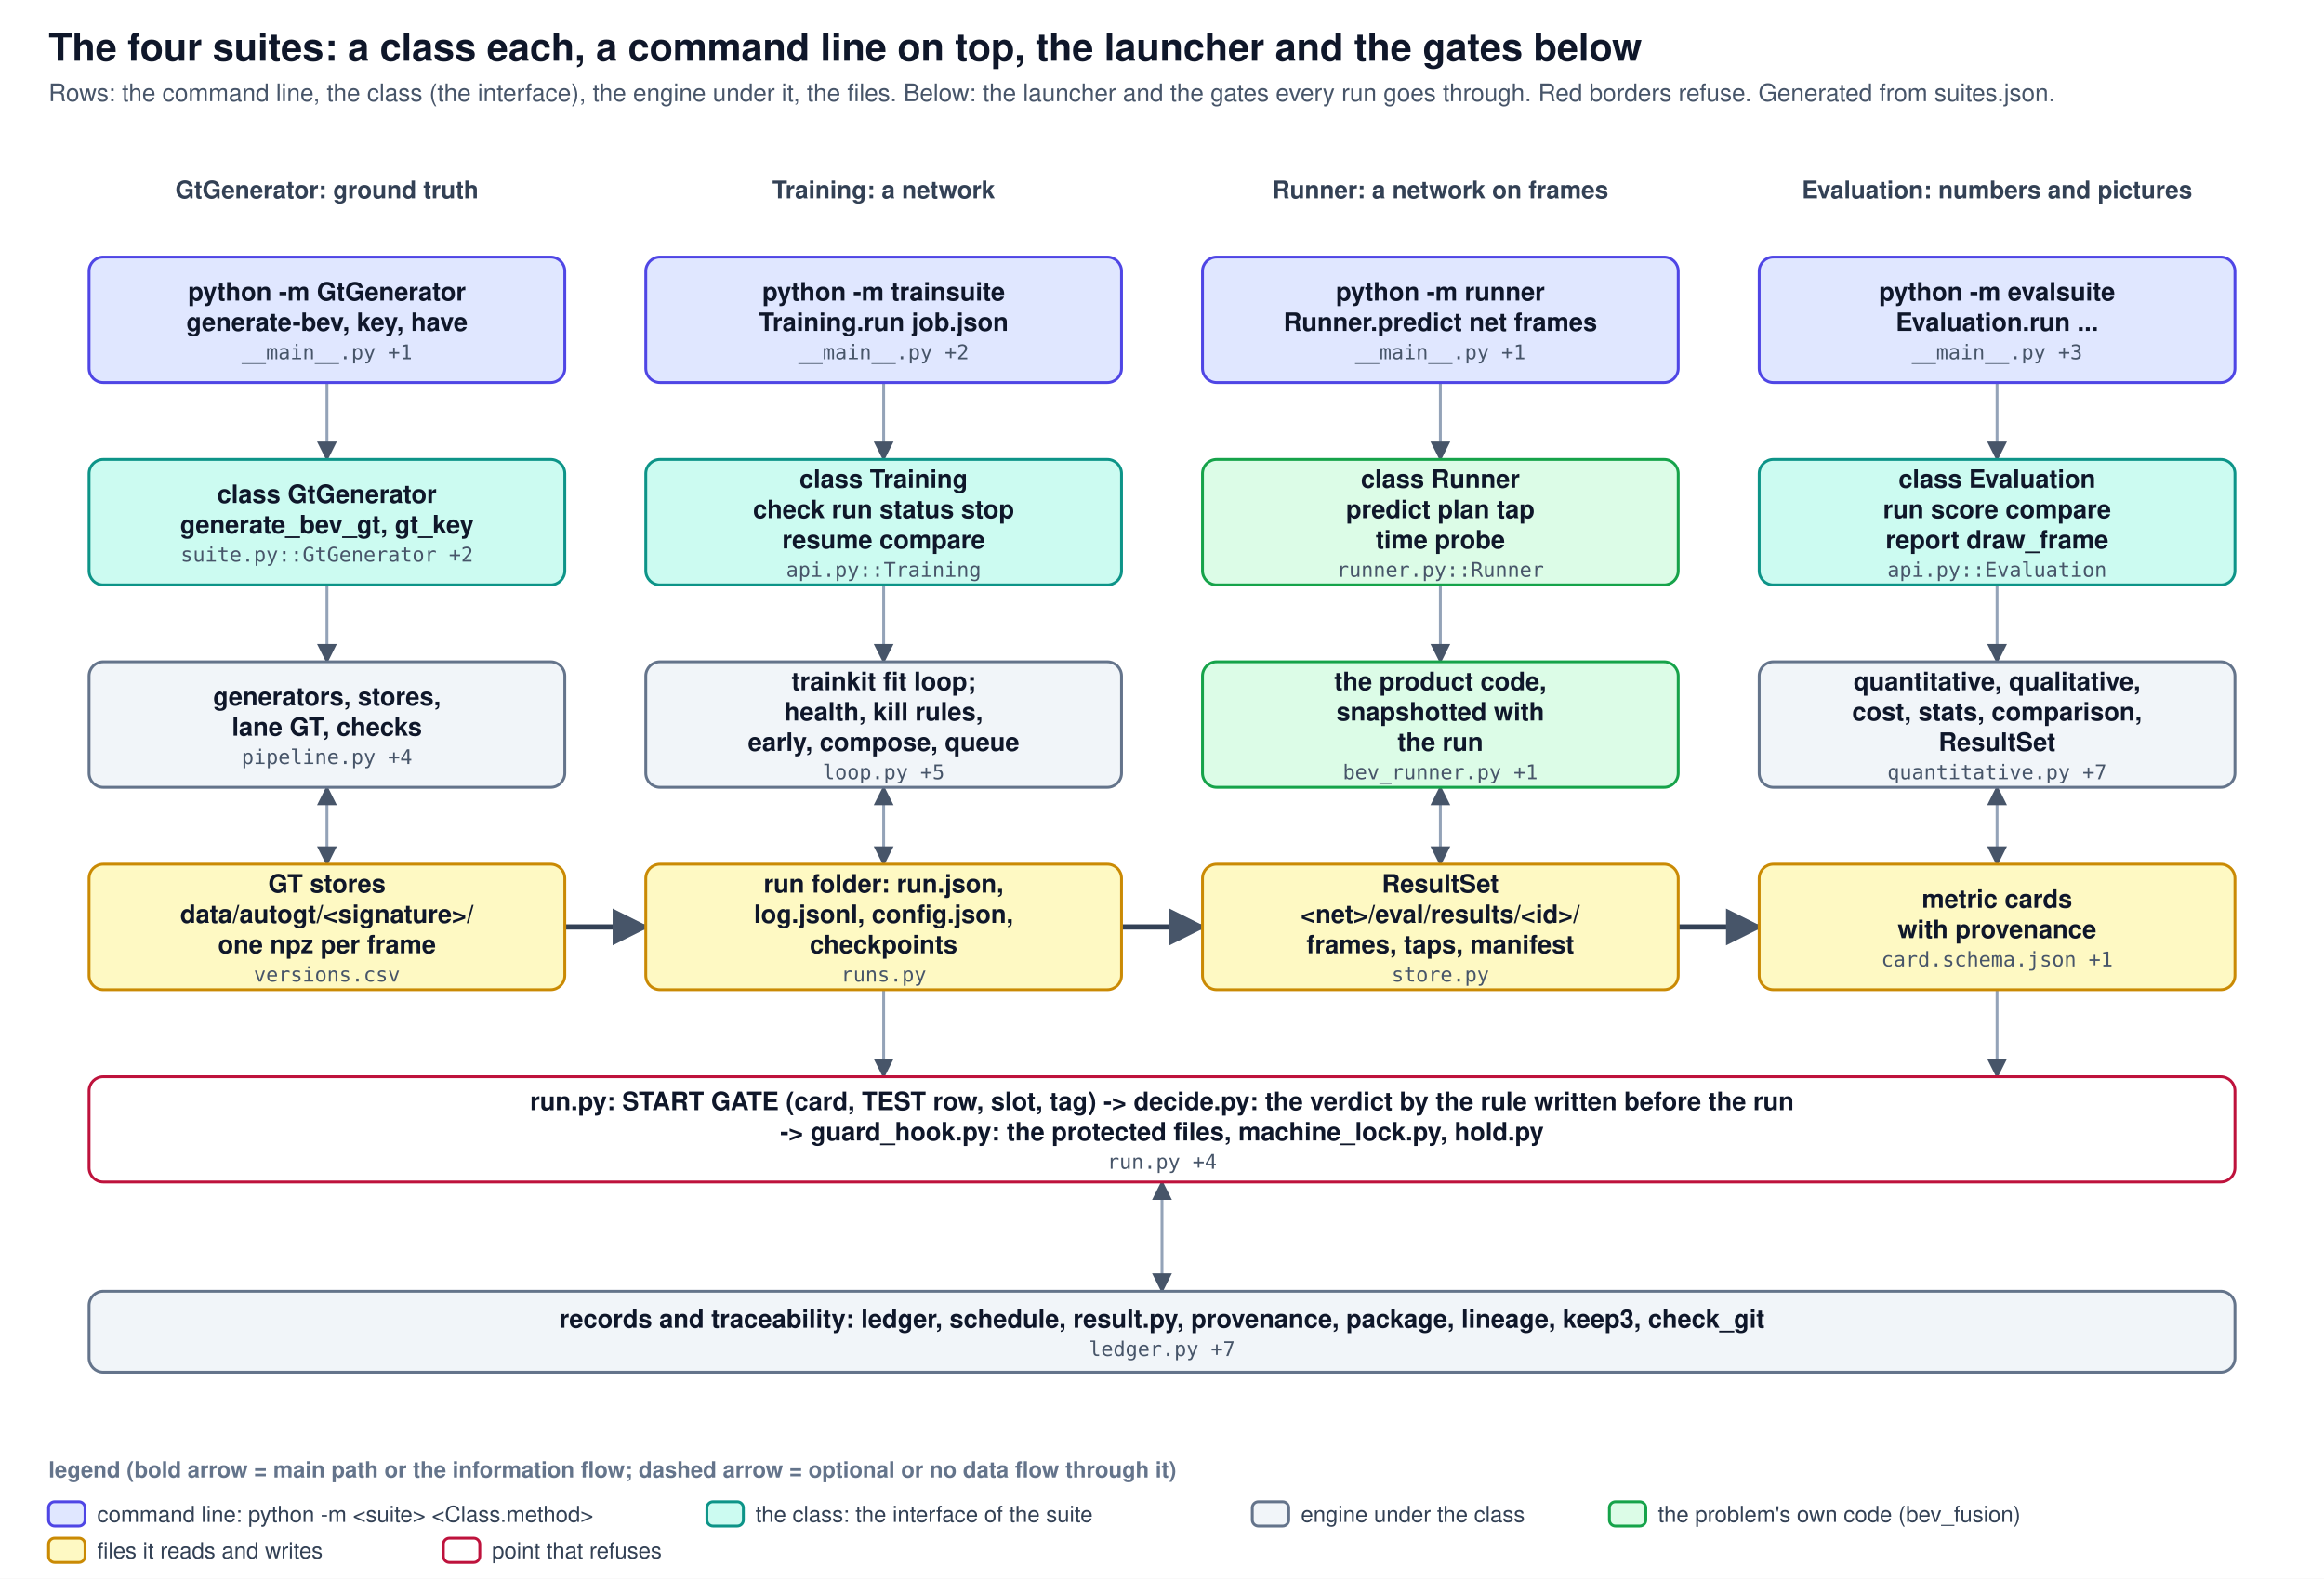
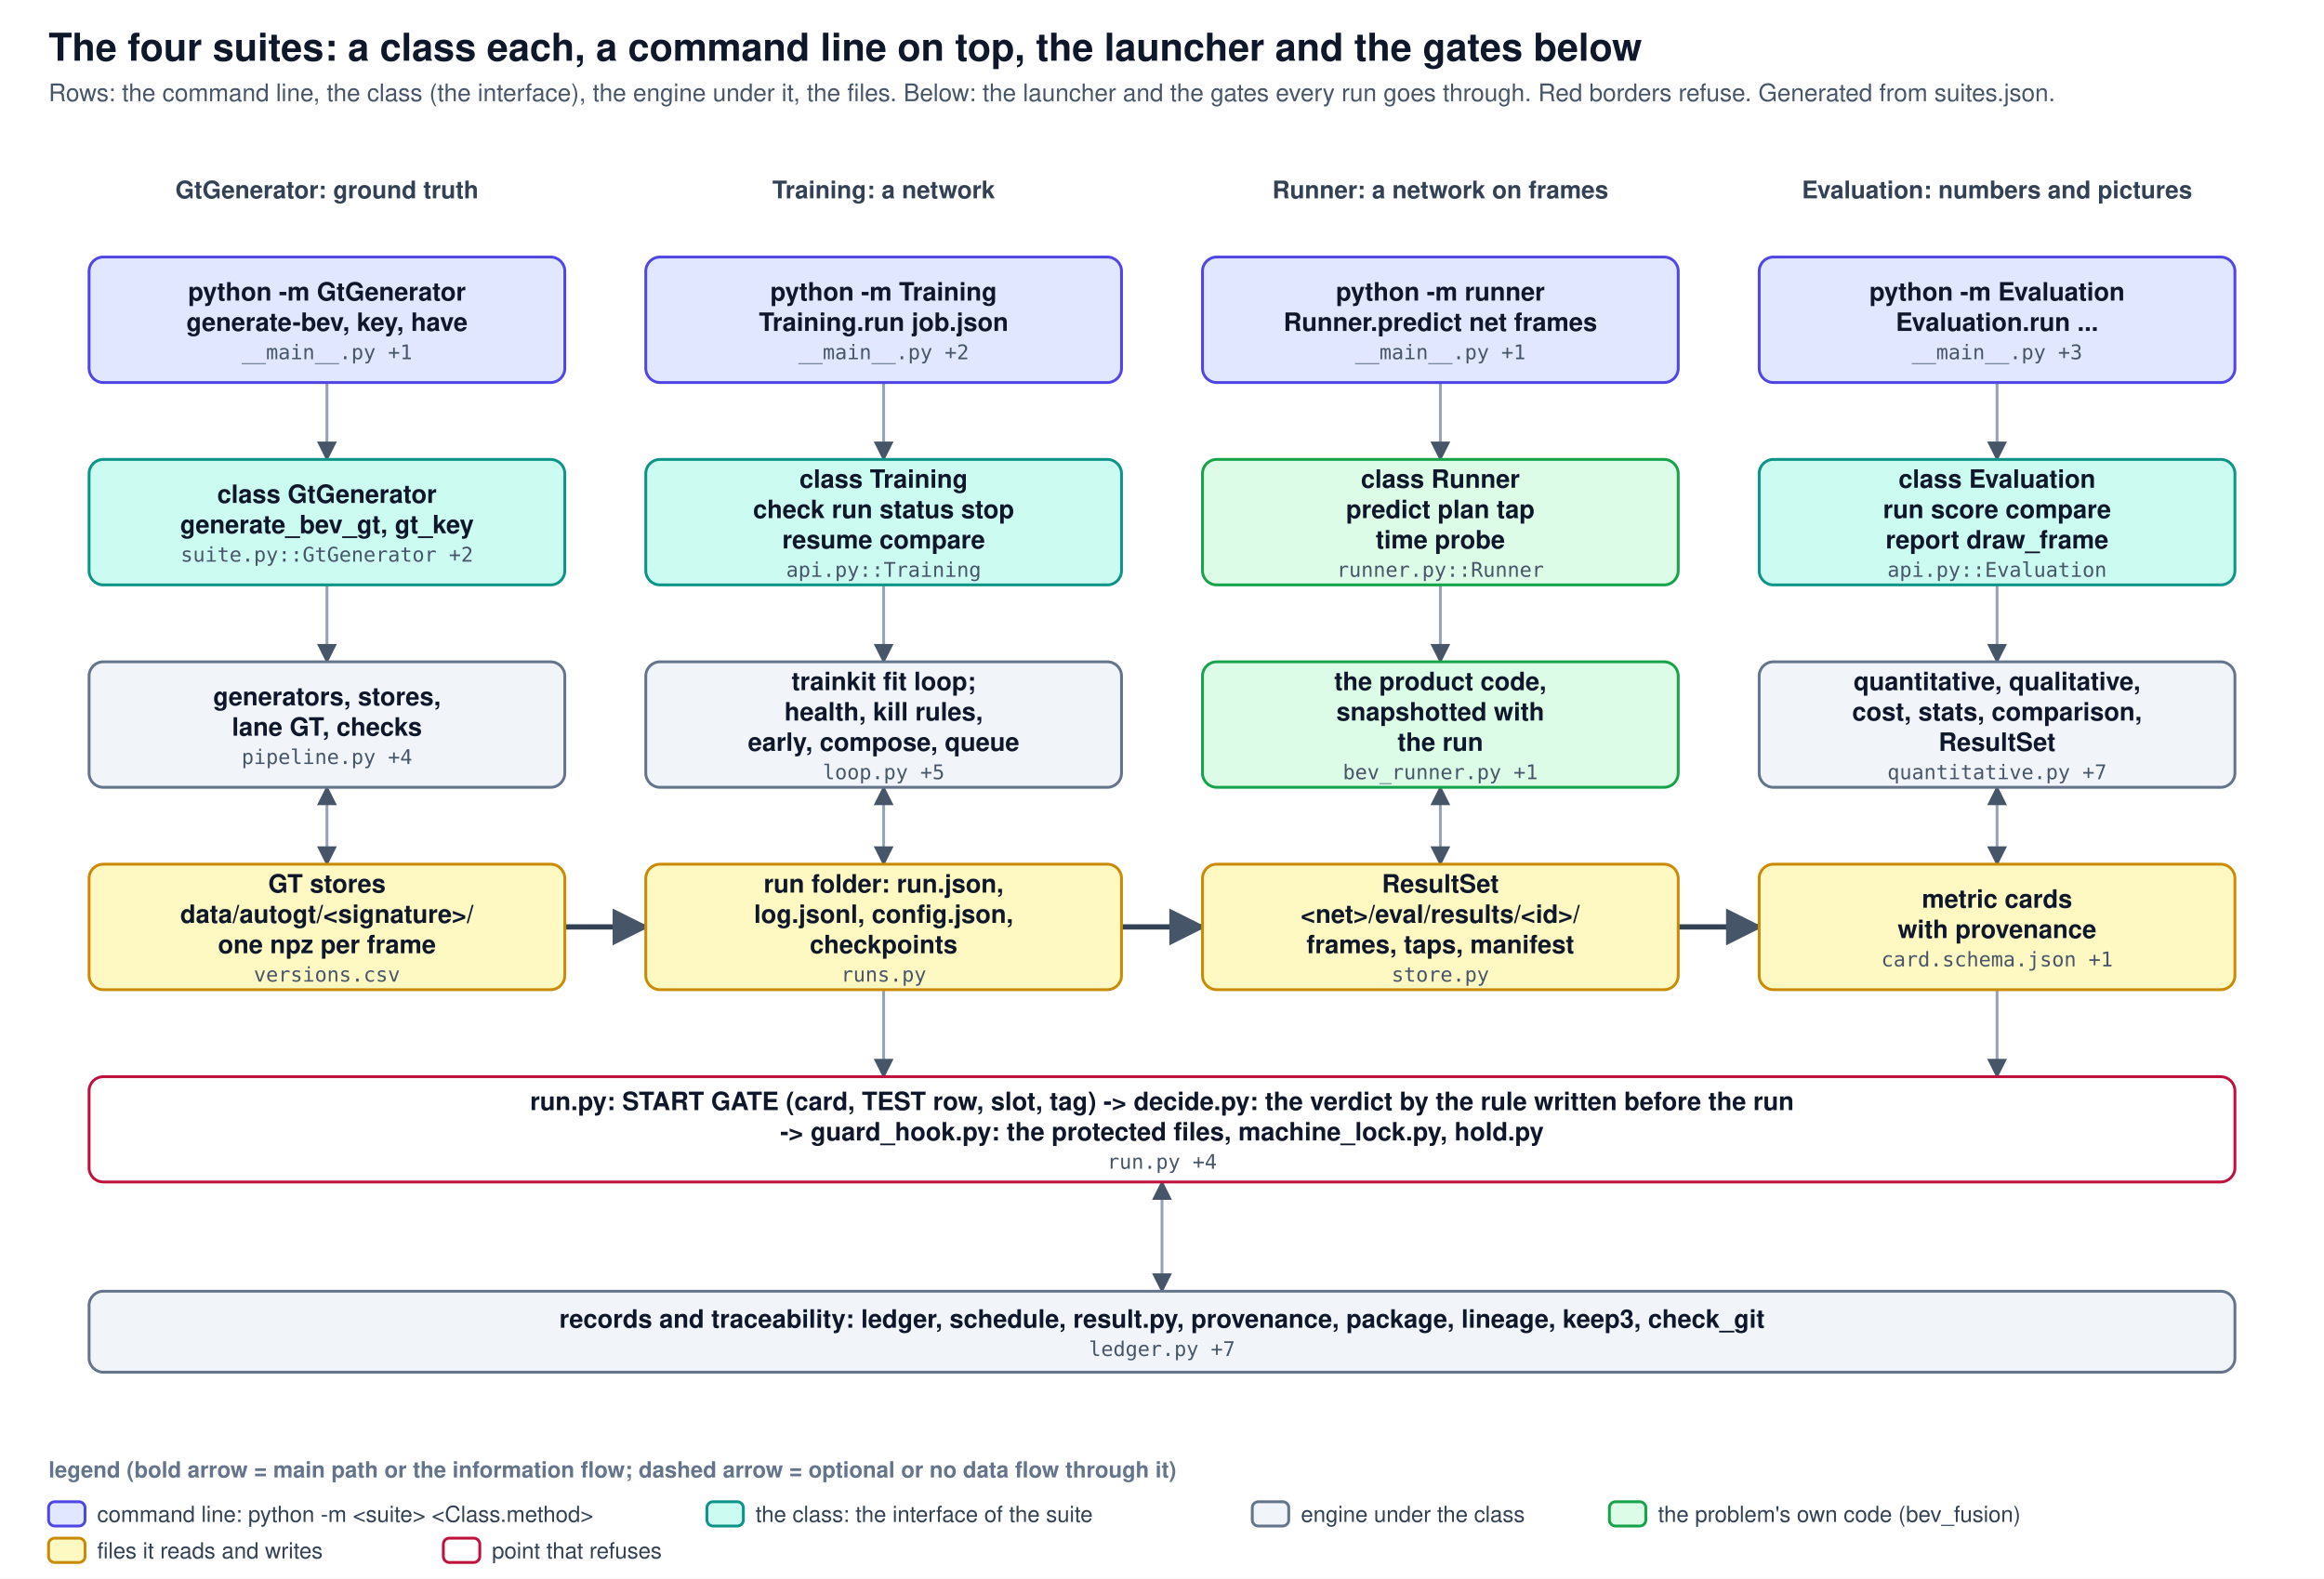
<svg xmlns="http://www.w3.org/2000/svg" viewBox="0 0 1148 780" width="1148" height="780" font-family="Segoe UI, Helvetica, Arial, sans-serif">
  <defs>
    <marker id="ah" viewBox="0 0 10 10" refX="9" refY="5" markerWidth="7" markerHeight="7" orient="auto-start-reverse">
      <path d="M0,0 L10,5 L0,10 z" fill="#475569" />
    </marker>
  </defs>
  <rect width="1148" height="780" fill="#ffffff" />
  <text x="24" y="30" font-size="19" font-weight="700" fill="#0f172a">The four suites: a class each, a command line on top, the launcher and the gates below</text>
  <text x="24" y="50" font-size="12" fill="#475569">Rows: the command line, the class (the interface), the engine under it, the files. Below: the launcher and the gates every run goes through. Red borders refuse. Generated from suites.json.</text>
  <text x="161.5" y="98" font-size="12" font-weight="700" text-anchor="middle" fill="#334155">GtGenerator: ground truth</text>
  <text x="436.5" y="98" font-size="12" font-weight="700" text-anchor="middle" fill="#334155">Training: a network</text>
  <text x="711.5" y="98" font-size="12" font-weight="700" text-anchor="middle" fill="#334155">Runner: a network on frames</text>
  <text x="986.5" y="98" font-size="12" font-weight="700" text-anchor="middle" fill="#334155">Evaluation: numbers and pictures</text>
  <path d="M161.5,189.0 C161.5,208.0 161.5,208.0 161.5,227.0" fill="none" stroke="#94a3b8" stroke-width="1.4" marker-end="url(#ah)" />
  <path d="M436.5,189.0 C436.5,208.0 436.5,208.0 436.5,227.0" fill="none" stroke="#94a3b8" stroke-width="1.4" marker-end="url(#ah)" />
  <path d="M711.5,189.0 C711.5,208.0 711.5,208.0 711.5,227.0" fill="none" stroke="#94a3b8" stroke-width="1.4" marker-end="url(#ah)" />
  <path d="M986.5,189.0 C986.5,208.0 986.5,208.0 986.5,227.0" fill="none" stroke="#94a3b8" stroke-width="1.4" marker-end="url(#ah)" />
  <path d="M161.5,289.0 C161.5,308.0 161.5,308.0 161.5,327.0" fill="none" stroke="#94a3b8" stroke-width="1.4" marker-end="url(#ah)" />
  <path d="M436.5,289.0 C436.5,308.0 436.5,308.0 436.5,327.0" fill="none" stroke="#94a3b8" stroke-width="1.4" marker-end="url(#ah)" />
  <path d="M711.5,289.0 C711.5,308.0 711.5,308.0 711.5,327.0" fill="none" stroke="#94a3b8" stroke-width="1.4" marker-end="url(#ah)" />
  <path d="M986.5,289.0 C986.5,308.0 986.5,308.0 986.5,327.0" fill="none" stroke="#94a3b8" stroke-width="1.4" marker-end="url(#ah)" />
  <path d="M161.5,389.0 C161.5,408.0 161.5,408.0 161.5,427.0" fill="none" stroke="#94a3b8" stroke-width="1.4" marker-start="url(#ah)" marker-end="url(#ah)" />
  <path d="M436.5,389.0 C436.5,408.0 436.5,408.0 436.5,427.0" fill="none" stroke="#94a3b8" stroke-width="1.4" marker-start="url(#ah)" marker-end="url(#ah)" />
  <path d="M711.5,389.0 C711.5,408.0 711.5,408.0 711.5,427.0" fill="none" stroke="#94a3b8" stroke-width="1.4" marker-start="url(#ah)" marker-end="url(#ah)" />
  <path d="M986.5,389.0 C986.5,408.0 986.5,408.0 986.5,427.0" fill="none" stroke="#94a3b8" stroke-width="1.4" marker-start="url(#ah)" marker-end="url(#ah)" />
  <path d="M279.0,458.0 C299.0,458.0 299.0,458.0 319.0,458.0" fill="none" stroke="#334155" stroke-width="2.6" marker-end="url(#ah)" />
  <path d="M554.0,458.0 C574.0,458.0 574.0,458.0 594.0,458.0" fill="none" stroke="#334155" stroke-width="2.6" marker-end="url(#ah)" />
  <path d="M829.0,458.0 C849.0,458.0 849.0,458.0 869.0,458.0" fill="none" stroke="#334155" stroke-width="2.6" marker-end="url(#ah)" />
  <path d="M436.5,489.0 C436.5,510.5 436.5,510.5 436.5,532.0" fill="none" stroke="#94a3b8" stroke-width="1.4" marker-end="url(#ah)" />
  <path d="M986.5,489.0 C986.5,510.5 986.5,510.5 986.5,532.0" fill="none" stroke="#94a3b8" stroke-width="1.4" marker-end="url(#ah)" />
  <path d="M574.0,584.0 C574.0,611.0 574.0,611.0 574.0,638.0" fill="none" stroke="#94a3b8" stroke-width="1.4" marker-start="url(#ah)" marker-end="url(#ah)" />
  <g>
    <rect x="44" y="127.0" width="235" height="62" rx="7" fill="#e0e7ff" stroke="#4f46e5" stroke-width="1.4" />
    <text x="161.5" y="148.5" font-size="12.5" font-weight="600" text-anchor="middle" fill="#0f172a">python -m GtGenerator</text>
    <text x="161.5" y="163.5" font-size="12.5" font-weight="600" text-anchor="middle" fill="#0f172a">generate-bev, key, have</text>
    <text x="161.5" y="177.5" font-size="10" text-anchor="middle" fill="#475569" font-family="Consolas, Menlo, monospace">__main__.py +1</text>
  </g>
  <g>
    <rect x="319" y="127.0" width="235" height="62" rx="7" fill="#e0e7ff" stroke="#4f46e5" stroke-width="1.4" />
-     <text x="436.5" y="148.5" font-size="12.5" font-weight="600" text-anchor="middle" fill="#0f172a">python -m trainsuite</text>
+     <text x="436.5" y="148.5" font-size="12.5" font-weight="600" text-anchor="middle" fill="#0f172a">python -m Training</text>
    <text x="436.5" y="163.5" font-size="12.5" font-weight="600" text-anchor="middle" fill="#0f172a">Training.run job.json</text>
    <text x="436.5" y="177.5" font-size="10" text-anchor="middle" fill="#475569" font-family="Consolas, Menlo, monospace">__main__.py +2</text>
  </g>
  <g>
    <rect x="594" y="127.0" width="235" height="62" rx="7" fill="#e0e7ff" stroke="#4f46e5" stroke-width="1.4" />
    <text x="711.5" y="148.5" font-size="12.5" font-weight="600" text-anchor="middle" fill="#0f172a">python -m runner</text>
    <text x="711.5" y="163.5" font-size="12.5" font-weight="600" text-anchor="middle" fill="#0f172a">Runner.predict net frames</text>
    <text x="711.5" y="177.5" font-size="10" text-anchor="middle" fill="#475569" font-family="Consolas, Menlo, monospace">__main__.py +1</text>
  </g>
  <g>
    <rect x="869" y="127.0" width="235" height="62" rx="7" fill="#e0e7ff" stroke="#4f46e5" stroke-width="1.4" />
-     <text x="986.5" y="148.5" font-size="12.5" font-weight="600" text-anchor="middle" fill="#0f172a">python -m evalsuite</text>
+     <text x="986.5" y="148.5" font-size="12.5" font-weight="600" text-anchor="middle" fill="#0f172a">python -m Evaluation</text>
    <text x="986.5" y="163.5" font-size="12.5" font-weight="600" text-anchor="middle" fill="#0f172a">Evaluation.run ...</text>
    <text x="986.5" y="177.5" font-size="10" text-anchor="middle" fill="#475569" font-family="Consolas, Menlo, monospace">__main__.py +3</text>
  </g>
  <g>
    <rect x="44" y="227.0" width="235" height="62" rx="7" fill="#ccfbf1" stroke="#0d9488" stroke-width="1.4" />
    <text x="161.5" y="248.5" font-size="12.5" font-weight="600" text-anchor="middle" fill="#0f172a">class GtGenerator</text>
    <text x="161.5" y="263.5" font-size="12.5" font-weight="600" text-anchor="middle" fill="#0f172a">generate_bev_gt, gt_key</text>
    <text x="161.5" y="277.5" font-size="10" text-anchor="middle" fill="#475569" font-family="Consolas, Menlo, monospace">suite.py::GtGenerator +2</text>
  </g>
  <g>
    <rect x="319" y="227.0" width="235" height="62" rx="7" fill="#ccfbf1" stroke="#0d9488" stroke-width="1.4" />
    <text x="436.5" y="241.0" font-size="12.5" font-weight="600" text-anchor="middle" fill="#0f172a">class Training</text>
    <text x="436.5" y="256.0" font-size="12.5" font-weight="600" text-anchor="middle" fill="#0f172a">check run status stop</text>
    <text x="436.5" y="271.0" font-size="12.5" font-weight="600" text-anchor="middle" fill="#0f172a">resume compare</text>
    <text x="436.5" y="285.0" font-size="10" text-anchor="middle" fill="#475569" font-family="Consolas, Menlo, monospace">api.py::Training</text>
  </g>
  <g>
    <rect x="594" y="227.0" width="235" height="62" rx="7" fill="#dcfce7" stroke="#16a34a" stroke-width="1.4" />
    <text x="711.5" y="241.0" font-size="12.5" font-weight="600" text-anchor="middle" fill="#0f172a">class Runner</text>
    <text x="711.5" y="256.0" font-size="12.5" font-weight="600" text-anchor="middle" fill="#0f172a">predict plan tap</text>
    <text x="711.5" y="271.0" font-size="12.5" font-weight="600" text-anchor="middle" fill="#0f172a">time probe</text>
    <text x="711.5" y="285.0" font-size="10" text-anchor="middle" fill="#475569" font-family="Consolas, Menlo, monospace">runner.py::Runner</text>
  </g>
  <g>
    <rect x="869" y="227.0" width="235" height="62" rx="7" fill="#ccfbf1" stroke="#0d9488" stroke-width="1.4" />
    <text x="986.5" y="241.0" font-size="12.5" font-weight="600" text-anchor="middle" fill="#0f172a">class Evaluation</text>
    <text x="986.5" y="256.0" font-size="12.5" font-weight="600" text-anchor="middle" fill="#0f172a">run score compare</text>
    <text x="986.5" y="271.0" font-size="12.5" font-weight="600" text-anchor="middle" fill="#0f172a">report draw_frame</text>
    <text x="986.5" y="285.0" font-size="10" text-anchor="middle" fill="#475569" font-family="Consolas, Menlo, monospace">api.py::Evaluation</text>
  </g>
  <g>
    <rect x="44" y="327.0" width="235" height="62" rx="7" fill="#f1f5f9" stroke="#64748b" stroke-width="1.4" />
    <text x="161.5" y="348.5" font-size="12.5" font-weight="600" text-anchor="middle" fill="#0f172a">generators, stores,</text>
    <text x="161.5" y="363.5" font-size="12.5" font-weight="600" text-anchor="middle" fill="#0f172a">lane GT, checks</text>
    <text x="161.5" y="377.5" font-size="10" text-anchor="middle" fill="#475569" font-family="Consolas, Menlo, monospace">pipeline.py +4</text>
  </g>
  <g>
    <rect x="319" y="327.0" width="235" height="62" rx="7" fill="#f1f5f9" stroke="#64748b" stroke-width="1.4" />
    <text x="436.5" y="341.0" font-size="12.5" font-weight="600" text-anchor="middle" fill="#0f172a">trainkit fit loop;</text>
    <text x="436.5" y="356.0" font-size="12.5" font-weight="600" text-anchor="middle" fill="#0f172a">health, kill rules,</text>
    <text x="436.5" y="371.0" font-size="12.5" font-weight="600" text-anchor="middle" fill="#0f172a">early, compose, queue</text>
    <text x="436.5" y="385.0" font-size="10" text-anchor="middle" fill="#475569" font-family="Consolas, Menlo, monospace">loop.py +5</text>
  </g>
  <g>
    <rect x="594" y="327.0" width="235" height="62" rx="7" fill="#dcfce7" stroke="#16a34a" stroke-width="1.4" />
    <text x="711.5" y="341.0" font-size="12.5" font-weight="600" text-anchor="middle" fill="#0f172a">the product code,</text>
    <text x="711.5" y="356.0" font-size="12.5" font-weight="600" text-anchor="middle" fill="#0f172a">snapshotted with</text>
    <text x="711.5" y="371.0" font-size="12.5" font-weight="600" text-anchor="middle" fill="#0f172a">the run</text>
    <text x="711.5" y="385.0" font-size="10" text-anchor="middle" fill="#475569" font-family="Consolas, Menlo, monospace">bev_runner.py +1</text>
  </g>
  <g>
    <rect x="869" y="327.0" width="235" height="62" rx="7" fill="#f1f5f9" stroke="#64748b" stroke-width="1.4" />
    <text x="986.5" y="341.0" font-size="12.5" font-weight="600" text-anchor="middle" fill="#0f172a">quantitative, qualitative,</text>
    <text x="986.5" y="356.0" font-size="12.5" font-weight="600" text-anchor="middle" fill="#0f172a">cost, stats, comparison,</text>
    <text x="986.5" y="371.0" font-size="12.5" font-weight="600" text-anchor="middle" fill="#0f172a">ResultSet</text>
    <text x="986.5" y="385.0" font-size="10" text-anchor="middle" fill="#475569" font-family="Consolas, Menlo, monospace">quantitative.py +7</text>
  </g>
  <g>
    <rect x="44" y="427.0" width="235" height="62" rx="7" fill="#fef9c3" stroke="#ca8a04" stroke-width="1.4" />
    <text x="161.5" y="441.0" font-size="12.5" font-weight="600" text-anchor="middle" fill="#0f172a">GT stores</text>
    <text x="161.5" y="456.0" font-size="12.5" font-weight="600" text-anchor="middle" fill="#0f172a">data/autogt/&lt;signature&gt;/</text>
    <text x="161.5" y="471.0" font-size="12.5" font-weight="600" text-anchor="middle" fill="#0f172a">one npz per frame</text>
    <text x="161.5" y="485.0" font-size="10" text-anchor="middle" fill="#475569" font-family="Consolas, Menlo, monospace">versions.csv</text>
  </g>
  <g>
    <rect x="319" y="427.0" width="235" height="62" rx="7" fill="#fef9c3" stroke="#ca8a04" stroke-width="1.4" />
    <text x="436.5" y="441.0" font-size="12.5" font-weight="600" text-anchor="middle" fill="#0f172a">run folder: run.json,</text>
    <text x="436.5" y="456.0" font-size="12.5" font-weight="600" text-anchor="middle" fill="#0f172a">log.jsonl, config.json,</text>
    <text x="436.5" y="471.0" font-size="12.5" font-weight="600" text-anchor="middle" fill="#0f172a">checkpoints</text>
    <text x="436.5" y="485.0" font-size="10" text-anchor="middle" fill="#475569" font-family="Consolas, Menlo, monospace">runs.py</text>
  </g>
  <g>
    <rect x="594" y="427.0" width="235" height="62" rx="7" fill="#fef9c3" stroke="#ca8a04" stroke-width="1.4" />
    <text x="711.5" y="441.0" font-size="12.5" font-weight="600" text-anchor="middle" fill="#0f172a">ResultSet</text>
    <text x="711.5" y="456.0" font-size="12.5" font-weight="600" text-anchor="middle" fill="#0f172a">&lt;net&gt;/eval/results/&lt;id&gt;/</text>
    <text x="711.5" y="471.0" font-size="12.5" font-weight="600" text-anchor="middle" fill="#0f172a">frames, taps, manifest</text>
    <text x="711.5" y="485.0" font-size="10" text-anchor="middle" fill="#475569" font-family="Consolas, Menlo, monospace">store.py</text>
  </g>
  <g>
    <rect x="869" y="427.0" width="235" height="62" rx="7" fill="#fef9c3" stroke="#ca8a04" stroke-width="1.4" />
    <text x="986.5" y="448.5" font-size="12.5" font-weight="600" text-anchor="middle" fill="#0f172a">metric cards</text>
    <text x="986.5" y="463.5" font-size="12.5" font-weight="600" text-anchor="middle" fill="#0f172a">with provenance</text>
    <text x="986.5" y="477.5" font-size="10" text-anchor="middle" fill="#475569" font-family="Consolas, Menlo, monospace">card.schema.json +1</text>
  </g>
  <g>
    <rect x="44" y="532.0" width="1060" height="52" rx="7" fill="#ffffff" stroke="#be123c" stroke-width="1.4" />
    <text x="574.0" y="548.5" font-size="12.5" font-weight="600" text-anchor="middle" fill="#0f172a">run.py: START GATE (card, TEST row, slot, tag) -&gt; decide.py: the verdict by the rule written before the run</text>
    <text x="574.0" y="563.5" font-size="12.5" font-weight="600" text-anchor="middle" fill="#0f172a">-&gt; guard_hook.py: the protected files, machine_lock.py, hold.py</text>
    <text x="574.0" y="577.5" font-size="10" text-anchor="middle" fill="#475569" font-family="Consolas, Menlo, monospace">run.py +4</text>
  </g>
  <g>
    <rect x="44" y="638.0" width="1060" height="40" rx="7" fill="#f1f5f9" stroke="#64748b" stroke-width="1.4" />
    <text x="574.0" y="656.0" font-size="12.5" font-weight="600" text-anchor="middle" fill="#0f172a">records and traceability: ledger, schedule, result.py, provenance, package, lineage, keep3, check_git</text>
    <text x="574.0" y="670.0" font-size="10" text-anchor="middle" fill="#475569" font-family="Consolas, Menlo, monospace">ledger.py +7</text>
  </g>
  <text x="24" y="730" font-size="11" font-weight="600" fill="#64748b">legend (bold arrow = main path or the information flow; dashed arrow = optional or no data flow through it)</text>
  <rect x="24" y="742" width="18" height="12" rx="3" fill="#e0e7ff" stroke="#4f46e5" stroke-width="1.4" />
  <text x="48" y="752" font-size="11" fill="#334155">command line: python -m &lt;suite&gt; &lt;Class.method&gt;</text>
  <rect x="349.2" y="742" width="18" height="12" rx="3" fill="#ccfbf1" stroke="#0d9488" stroke-width="1.4" />
  <text x="373.2" y="752" font-size="11" fill="#334155">the class: the interface of the suite</text>
  <rect x="618.6" y="742" width="18" height="12" rx="3" fill="#f1f5f9" stroke="#64748b" stroke-width="1.4" />
  <text x="642.6" y="752" font-size="11" fill="#334155">engine under the class</text>
  <rect x="795" y="742" width="18" height="12" rx="3" fill="#dcfce7" stroke="#16a34a" stroke-width="1.4" />
  <text x="819" y="752" font-size="11" fill="#334155">the problem's own code (bev_fusion)</text>
  <rect x="24" y="760" width="18" height="12" rx="3" fill="#fef9c3" stroke="#ca8a04" stroke-width="1.4" />
  <text x="48" y="770" font-size="11" fill="#334155">files it reads and writes</text>
  <rect x="219.0" y="760" width="18" height="12" rx="3" fill="#ffffff" stroke="#be123c" stroke-width="1.4" />
  <text x="243.0" y="770" font-size="11" fill="#334155">point that refuses</text>
</svg>
